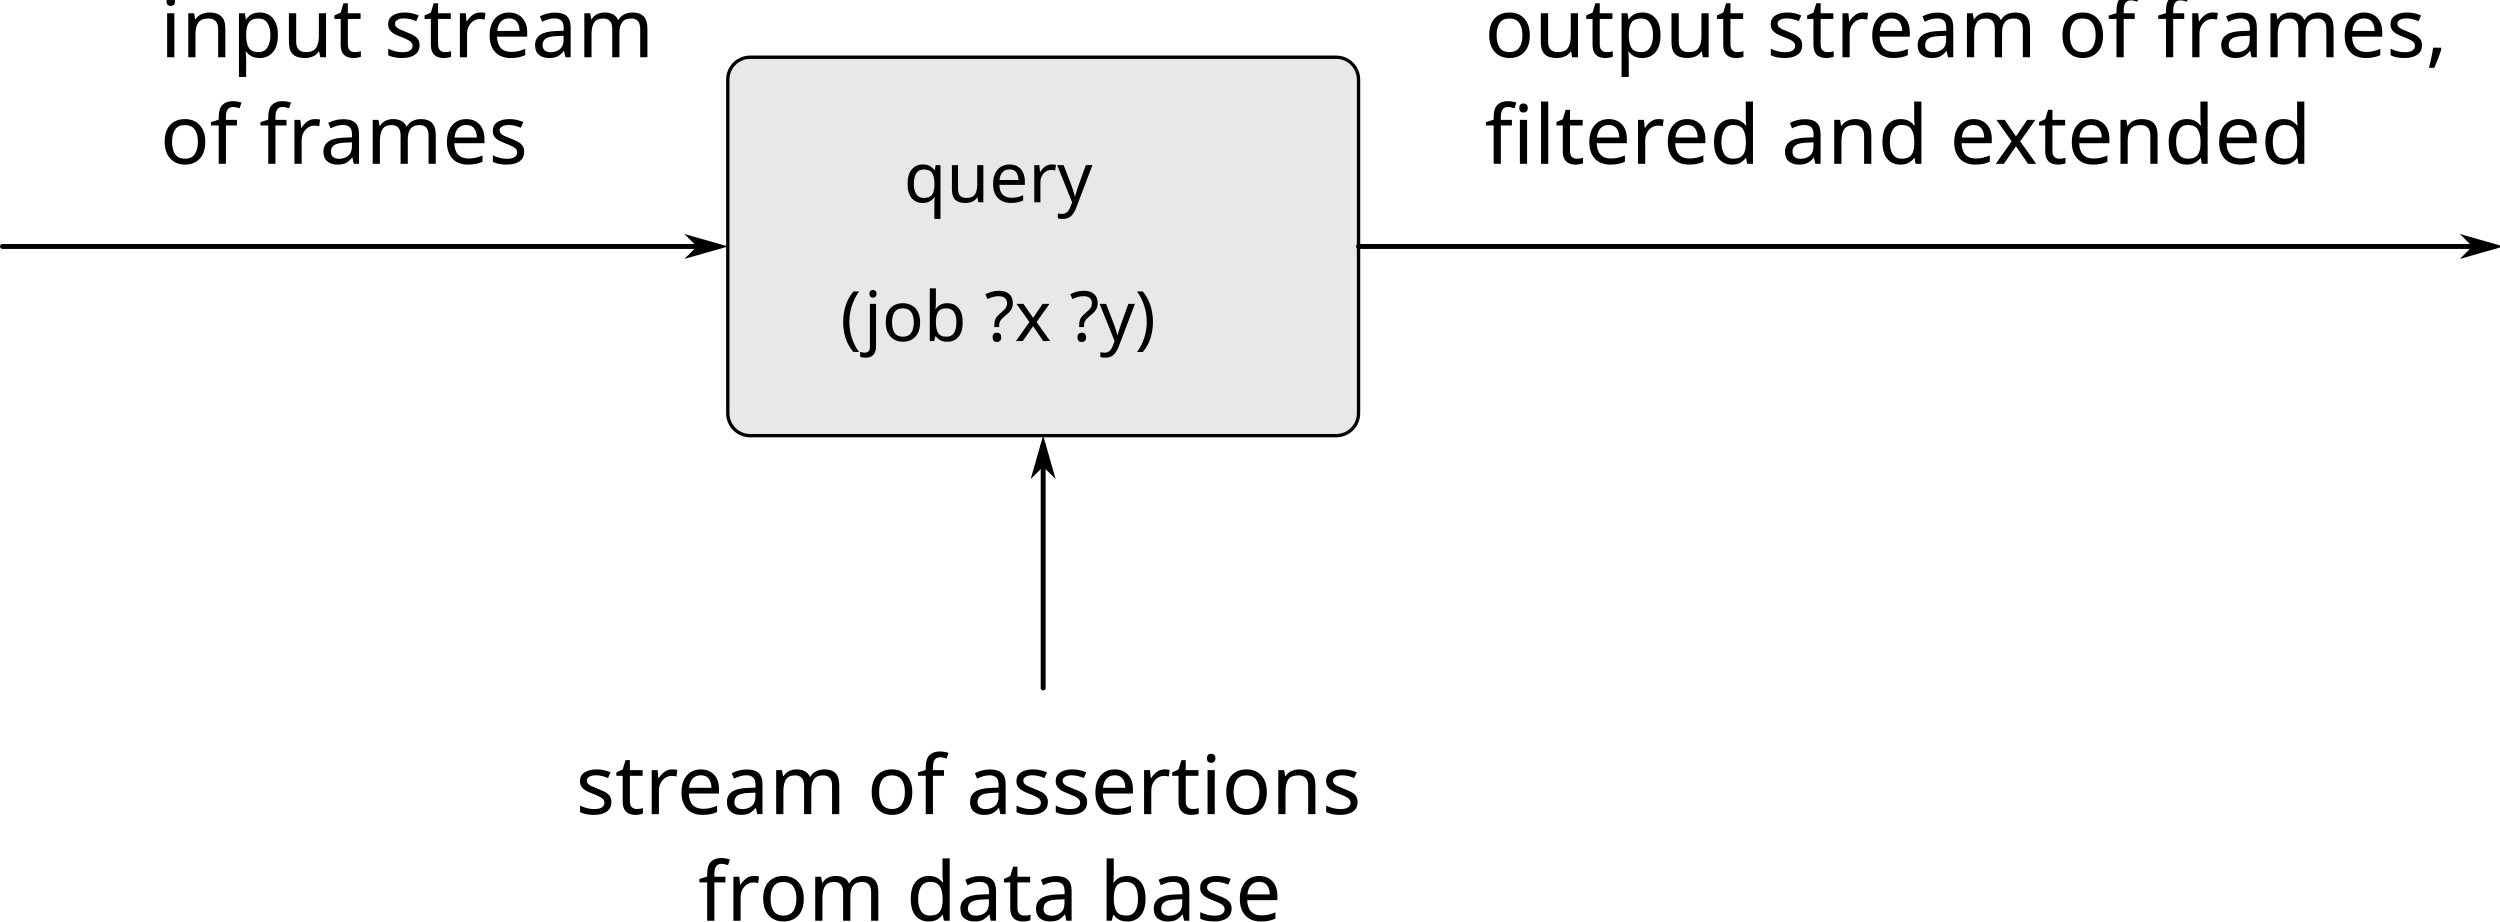
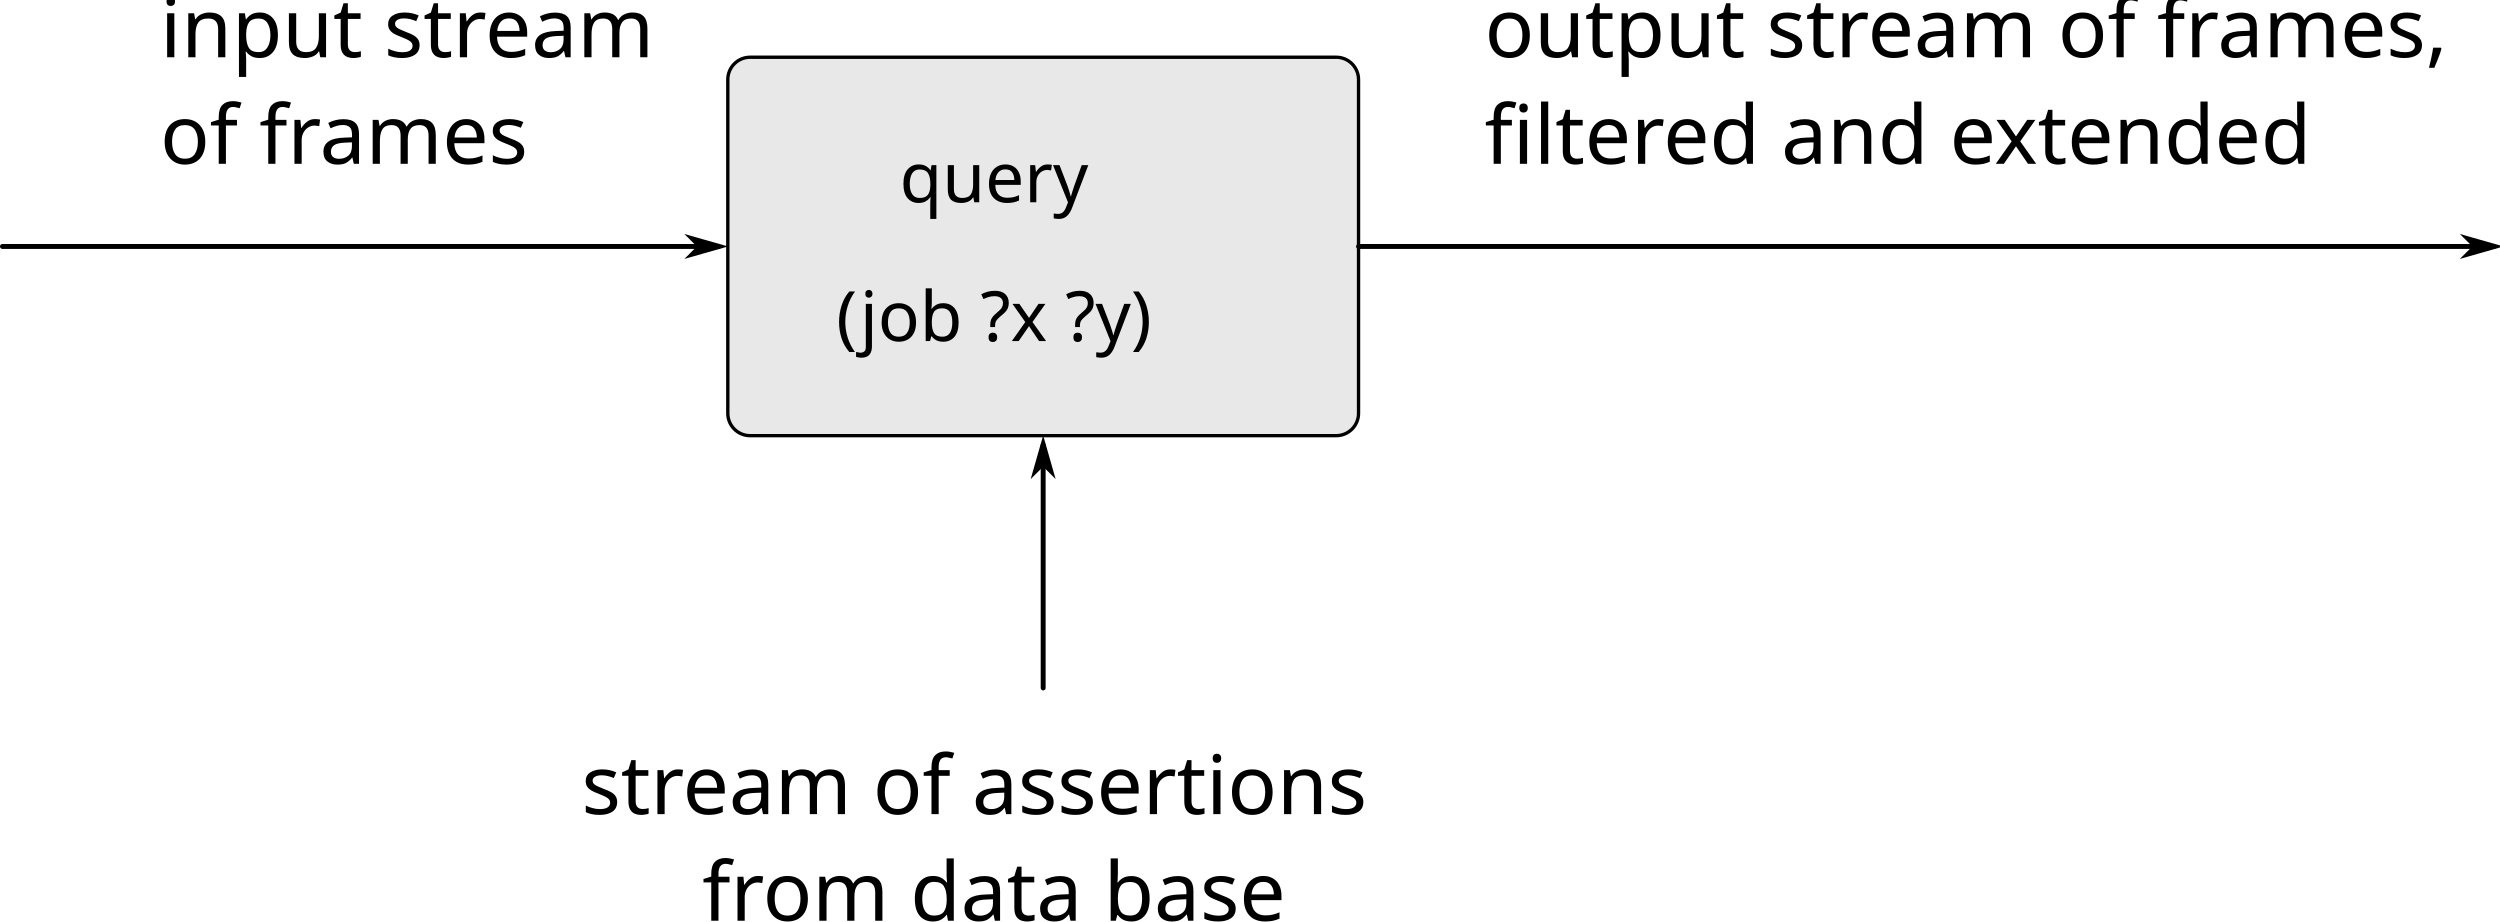
<svg xmlns="http://www.w3.org/2000/svg" width="396.364" height="146.117" id="svg4154" version="1.1">
  <defs id="defs4156">
    <marker orient="auto" refY="0" refX="0" id="Arrow1Mend" style="overflow:visible">
      <path id="path4415" d="M 0,0 5,-5 -12.5,0 5,5 0,0 z" style="fill-rule:evenodd;stroke:#000000;stroke-width:1pt;marker-start:none" transform="matrix(-0.4,0,0,-0.4,-4,0)" />
    </marker>
    <marker orient="auto" refY="0" refX="0" id="Arrow1Mend-4" style="overflow:visible">
      <path id="path4415-6" d="M 0,0 5,-5 -12.5,0 5,5 0,0 z" style="fill-rule:evenodd;stroke:#000000;stroke-width:1pt;marker-start:none" transform="matrix(-0.4,0,0,-0.4,-4,0)" />
    </marker>
    <marker orient="auto" refY="0" refX="0" id="Arrow1Mend-0" style="overflow:visible">
      <path id="path4415-1" d="M 0,0 5,-5 -12.5,0 5,5 0,0 z" style="fill-rule:evenodd;stroke:#000000;stroke-width:1pt;marker-start:none" transform="matrix(-0.4,0,0,-0.4,-4,0)" />
    </marker>
  </defs>
  <g id="layer4" style="display:inline" transform="translate(-84.61024,-103.2882)">
    <rect style="fill:#e8e8e8;fill-opacity:1;stroke:#000000;stroke-width:0.531;stroke-linecap:round;stroke-linejoin:round;stroke-miterlimit:4;stroke-opacity:1;stroke-dasharray:none;stroke-dashoffset:0;display:inline" id="rect6788-7-9" width="100" height="60" x="200" y="112.362" rx="3.543" ry="3.543" />
    <path style="fill:none;stroke:#000000;stroke-width:0.78;stroke-linecap:round;stroke-linejoin:round;stroke-miterlimit:4;stroke-opacity:1;stroke-dasharray:none;marker-end:url(#Arrow1Mend)" d="m 85,142.362 113.505,0" id="path8845-6" />
    <path style="fill:none;stroke:#000000;stroke-width:0.78;stroke-linecap:round;stroke-linejoin:round;stroke-miterlimit:4;stroke-opacity:1;stroke-dasharray:none;marker-end:url(#Arrow1Mend)" d="m 300,142.362 180,0" id="path8845-6-4" />
    <path style="fill:none;stroke:#000000;stroke-width:0.78;stroke-linecap:round;stroke-linejoin:round;stroke-miterlimit:4;stroke-opacity:1;stroke-dasharray:none;marker-end:url(#Arrow1Mend)" d="m 250,212.362 0,-38.505" id="path8845-6-9" />
  </g>
  <g id="layer5" style="display:inline" transform="translate(-84.61024,-103.2882)">
-     <text xml:space="preserve" style="font-size:13px;font-style:normal;font-variant:normal;font-weight:normal;font-stretch:normal;text-align:start;line-height:130%;letter-spacing:0px;word-spacing:0px;text-anchor:start;fill:#000000;fill-opacity:1;stroke:none;font-family:Libertinus Sans;-inkscape-font-specification:Libertinus Sans" x="110" y="112.362" id="text4754">
-       <tspan id="tspan4756" x="110" y="112.362" style="line-height:130%">input stream</tspan>
-       <tspan x="110" y="129.262" id="tspan4758" style="line-height:130%">of frames</tspan>
+     <text xml:space="preserve" style="font-style:normal;font-variant:normal;font-weight:normal;font-stretch:normal;line-height:0%;font-family:'Linux Biolinum O';-inkscape-font-specification:'Linux Biolinum O';text-align:start;letter-spacing:0px;word-spacing:0px;text-anchor:start;fill:#000000;fill-opacity:1;stroke:none" x="110" y="112.362" id="text4754">
+       <tspan id="tspan4756" x="110" y="112.362" style="font-size:13px;line-height:130%">input stream</tspan>
+       <tspan x="110" y="129.262" id="tspan4758" style="font-size:13px;line-height:130%">of frames</tspan>
    </text>
-     <text xml:space="preserve" style="font-size:13px;font-style:normal;font-variant:normal;font-weight:normal;font-stretch:normal;text-align:start;line-height:130%;letter-spacing:0px;word-spacing:0px;text-anchor:start;fill:#000000;fill-opacity:1;stroke:none;font-family:Libertinus Sans;-inkscape-font-specification:Libertinus Sans" x="320" y="112.362" id="text4760">
-       <tspan x="320" y="112.362" id="tspan4764" style="line-height:130%">output stream of frames,</tspan>
-       <tspan x="320" y="129.262" id="tspan4766" style="line-height:130%">filtered and extended</tspan>
+     <text xml:space="preserve" style="font-style:normal;font-variant:normal;font-weight:normal;font-stretch:normal;line-height:0%;font-family:'Linux Biolinum O';-inkscape-font-specification:'Linux Biolinum O';text-align:start;letter-spacing:0px;word-spacing:0px;text-anchor:start;fill:#000000;fill-opacity:1;stroke:none" x="320" y="112.362" id="text4760">
+       <tspan x="320" y="112.362" id="tspan4764" style="font-size:13px;line-height:130%">output stream of frames,</tspan>
+       <tspan x="320" y="129.262" id="tspan4766" style="font-size:13px;line-height:130%">filtered and extended</tspan>
    </text>
-     <text xml:space="preserve" style="font-size:11px;font-style:normal;font-variant:normal;font-weight:normal;font-stretch:normal;text-align:center;line-height:125%;letter-spacing:0px;word-spacing:0px;text-anchor:middle;fill:#000000;fill-opacity:1;stroke:none;font-family:Source Code Pro;-inkscape-font-specification:Source Code Pro" x="250" y="135.362" id="text4781">
-       <tspan id="tspan4783" x="250" y="135.362">query</tspan>
+     <text xml:space="preserve" style="font-style:normal;font-variant:normal;font-weight:normal;font-stretch:normal;line-height:0%;font-family:'Inconsolata LGC';-inkscape-font-specification:'Inconsolata LGC';text-align:center;letter-spacing:0px;word-spacing:0px;text-anchor:middle;fill:#000000;fill-opacity:1;stroke:none" x="250" y="135.362" id="text4781">
+       <tspan id="tspan4783" x="250" y="135.362" style="font-size:11px;line-height:1.25">query</tspan>
    </text>
-     <text xml:space="preserve" style="font-size:11px;font-style:normal;font-variant:normal;font-weight:normal;font-stretch:normal;text-align:center;line-height:125%;letter-spacing:0px;word-spacing:0px;text-anchor:middle;fill:#000000;fill-opacity:1;stroke:none;font-family:Source Code Pro;-inkscape-font-specification:Source Code Pro" x="250" y="157.362" id="text4785">
-       <tspan id="tspan4787" x="250" y="157.362">(job ?x ?y)</tspan>
+     <text xml:space="preserve" style="font-style:normal;font-variant:normal;font-weight:normal;font-stretch:normal;line-height:0%;font-family:'Inconsolata LGC';-inkscape-font-specification:'Inconsolata LGC';text-align:center;letter-spacing:0px;word-spacing:0px;text-anchor:middle;fill:#000000;fill-opacity:1;stroke:none" x="250" y="157.362" id="text4785">
+       <tspan id="tspan4787" x="250" y="157.362" style="font-size:11px;line-height:1.25">(job ?x ?y)</tspan>
    </text>
-     <text xml:space="preserve" style="font-size:13px;font-style:normal;font-variant:normal;font-weight:normal;font-stretch:normal;text-align:center;line-height:130%;letter-spacing:0px;word-spacing:0px;text-anchor:middle;fill:#000000;fill-opacity:1;stroke:none;display:inline;font-family:Libertinus Sans;-inkscape-font-specification:Libertinus Sans" x="250" y="232.362" id="text4775">
-       <tspan id="tspan4777" x="250" y="232.362" style="line-height:130%">stream of assertions</tspan>
-       <tspan x="250" y="249.262" id="tspan4779" style="line-height:130%">from data base</tspan>
+     <text xml:space="preserve" style="font-style:normal;font-variant:normal;font-weight:normal;font-stretch:normal;line-height:0%;font-family:'Linux Biolinum O';-inkscape-font-specification:'Linux Biolinum O';text-align:center;letter-spacing:0px;word-spacing:0px;text-anchor:middle;display:inline;fill:#000000;fill-opacity:1;stroke:none" x="250" y="232.362" id="text4775">
+       <tspan id="tspan4777" x="250" y="232.362" style="font-size:13px;line-height:130%">stream of assertions</tspan>
+       <tspan x="250" y="249.262" id="tspan4779" style="font-size:13px;line-height:130%">from data base</tspan>
    </text>
  </g>
</svg>
